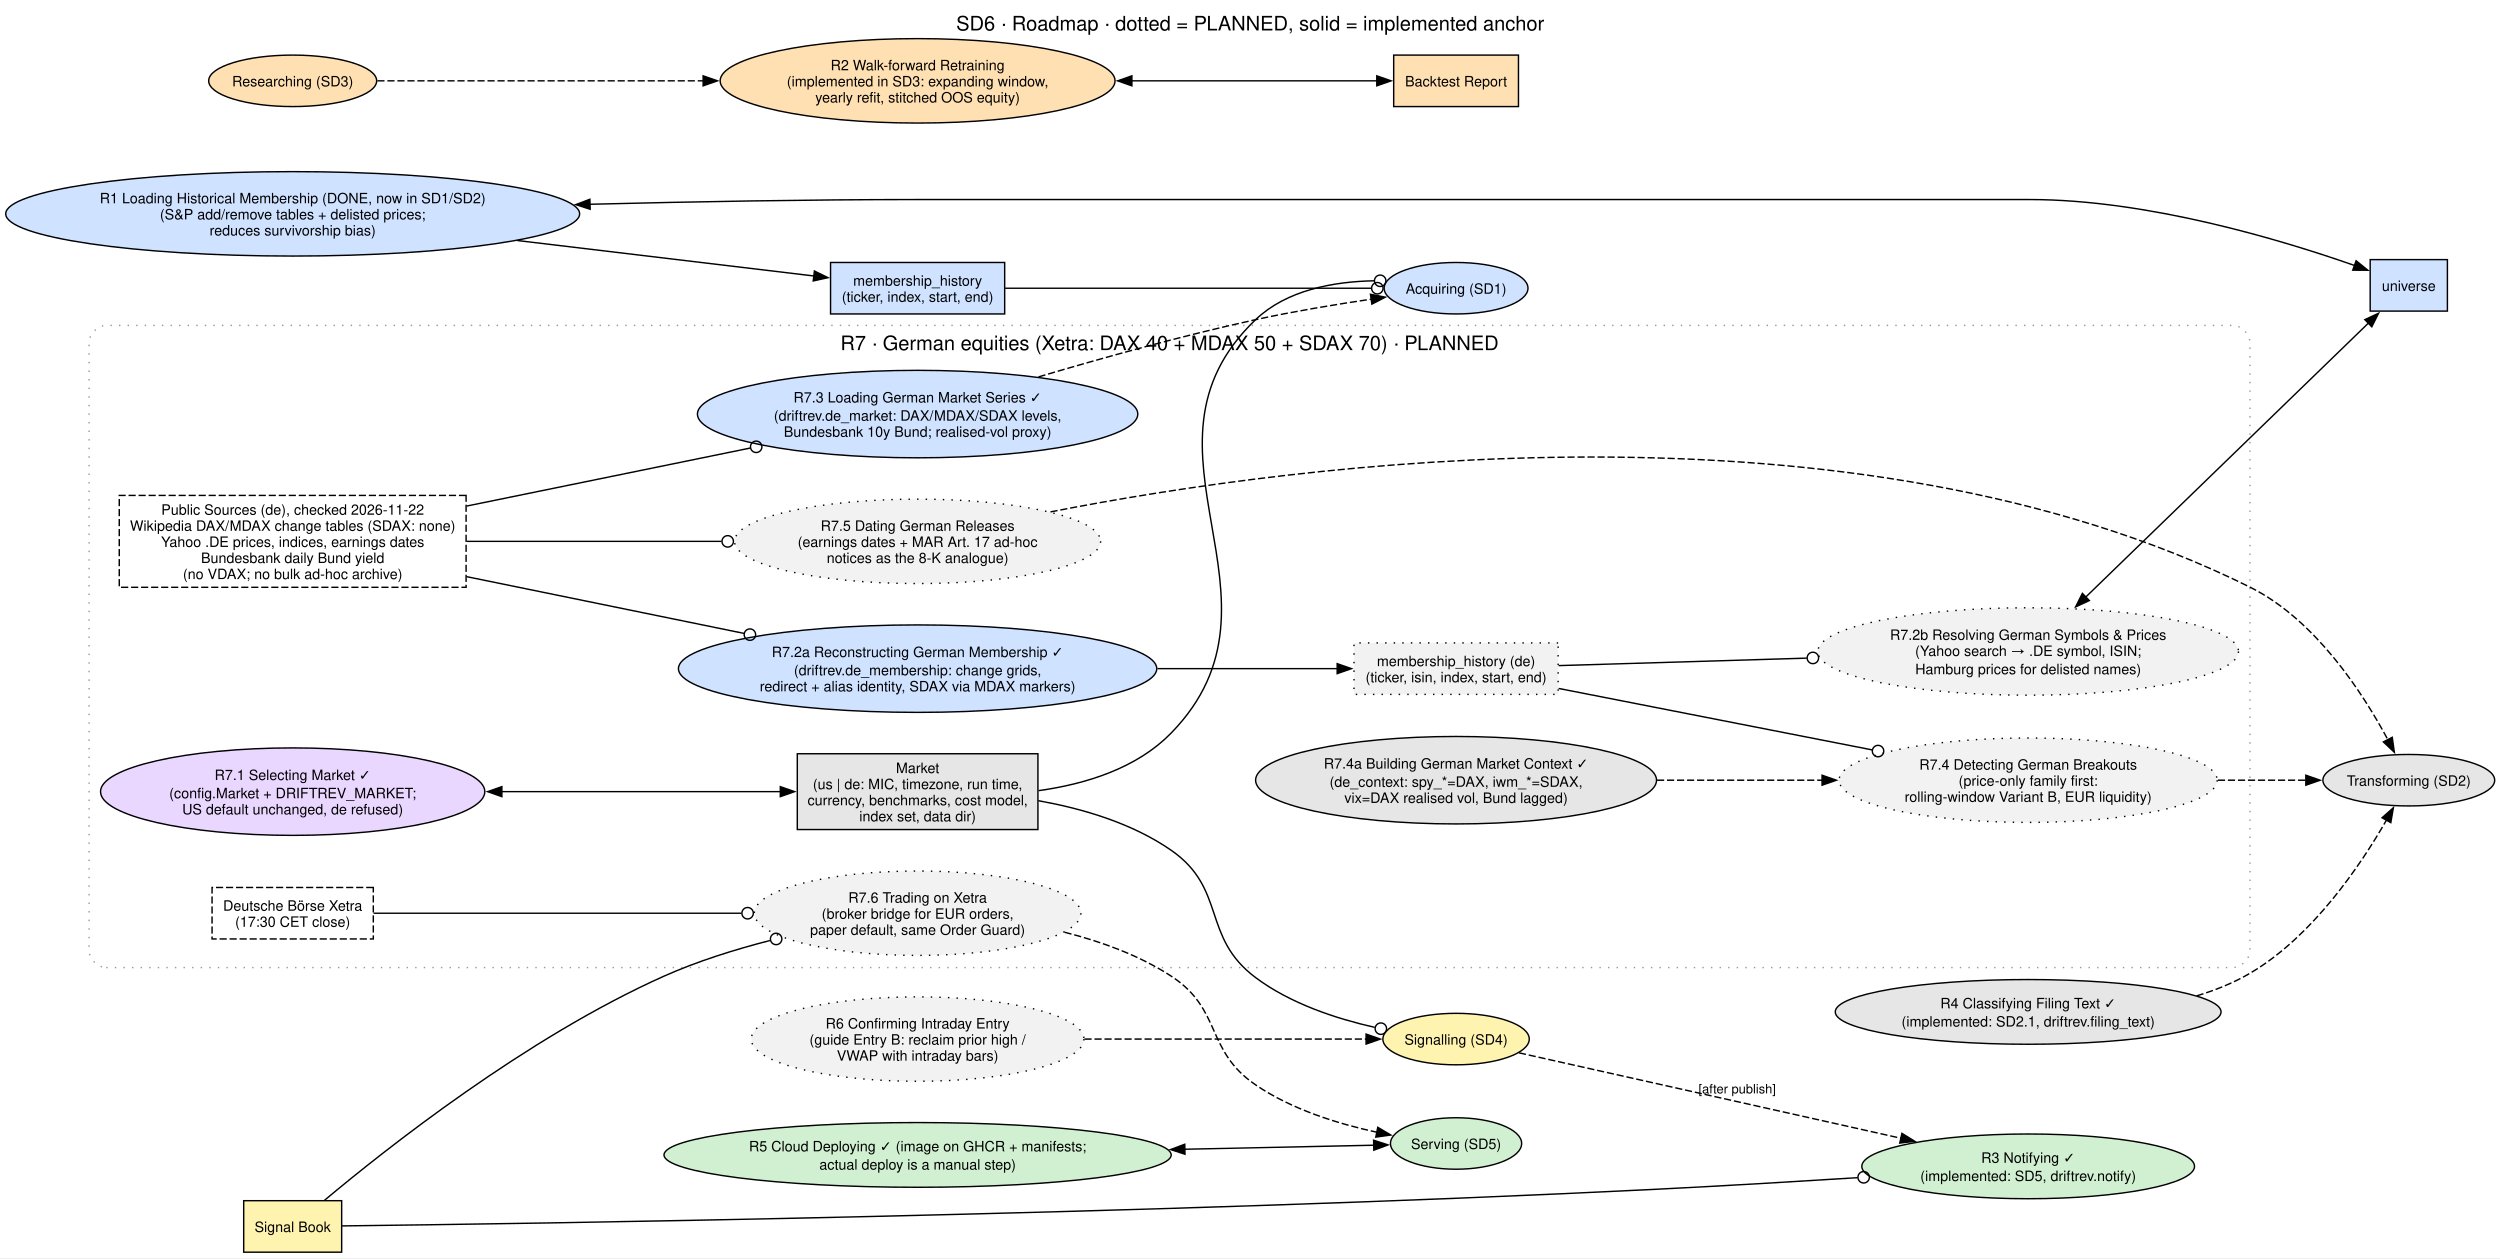
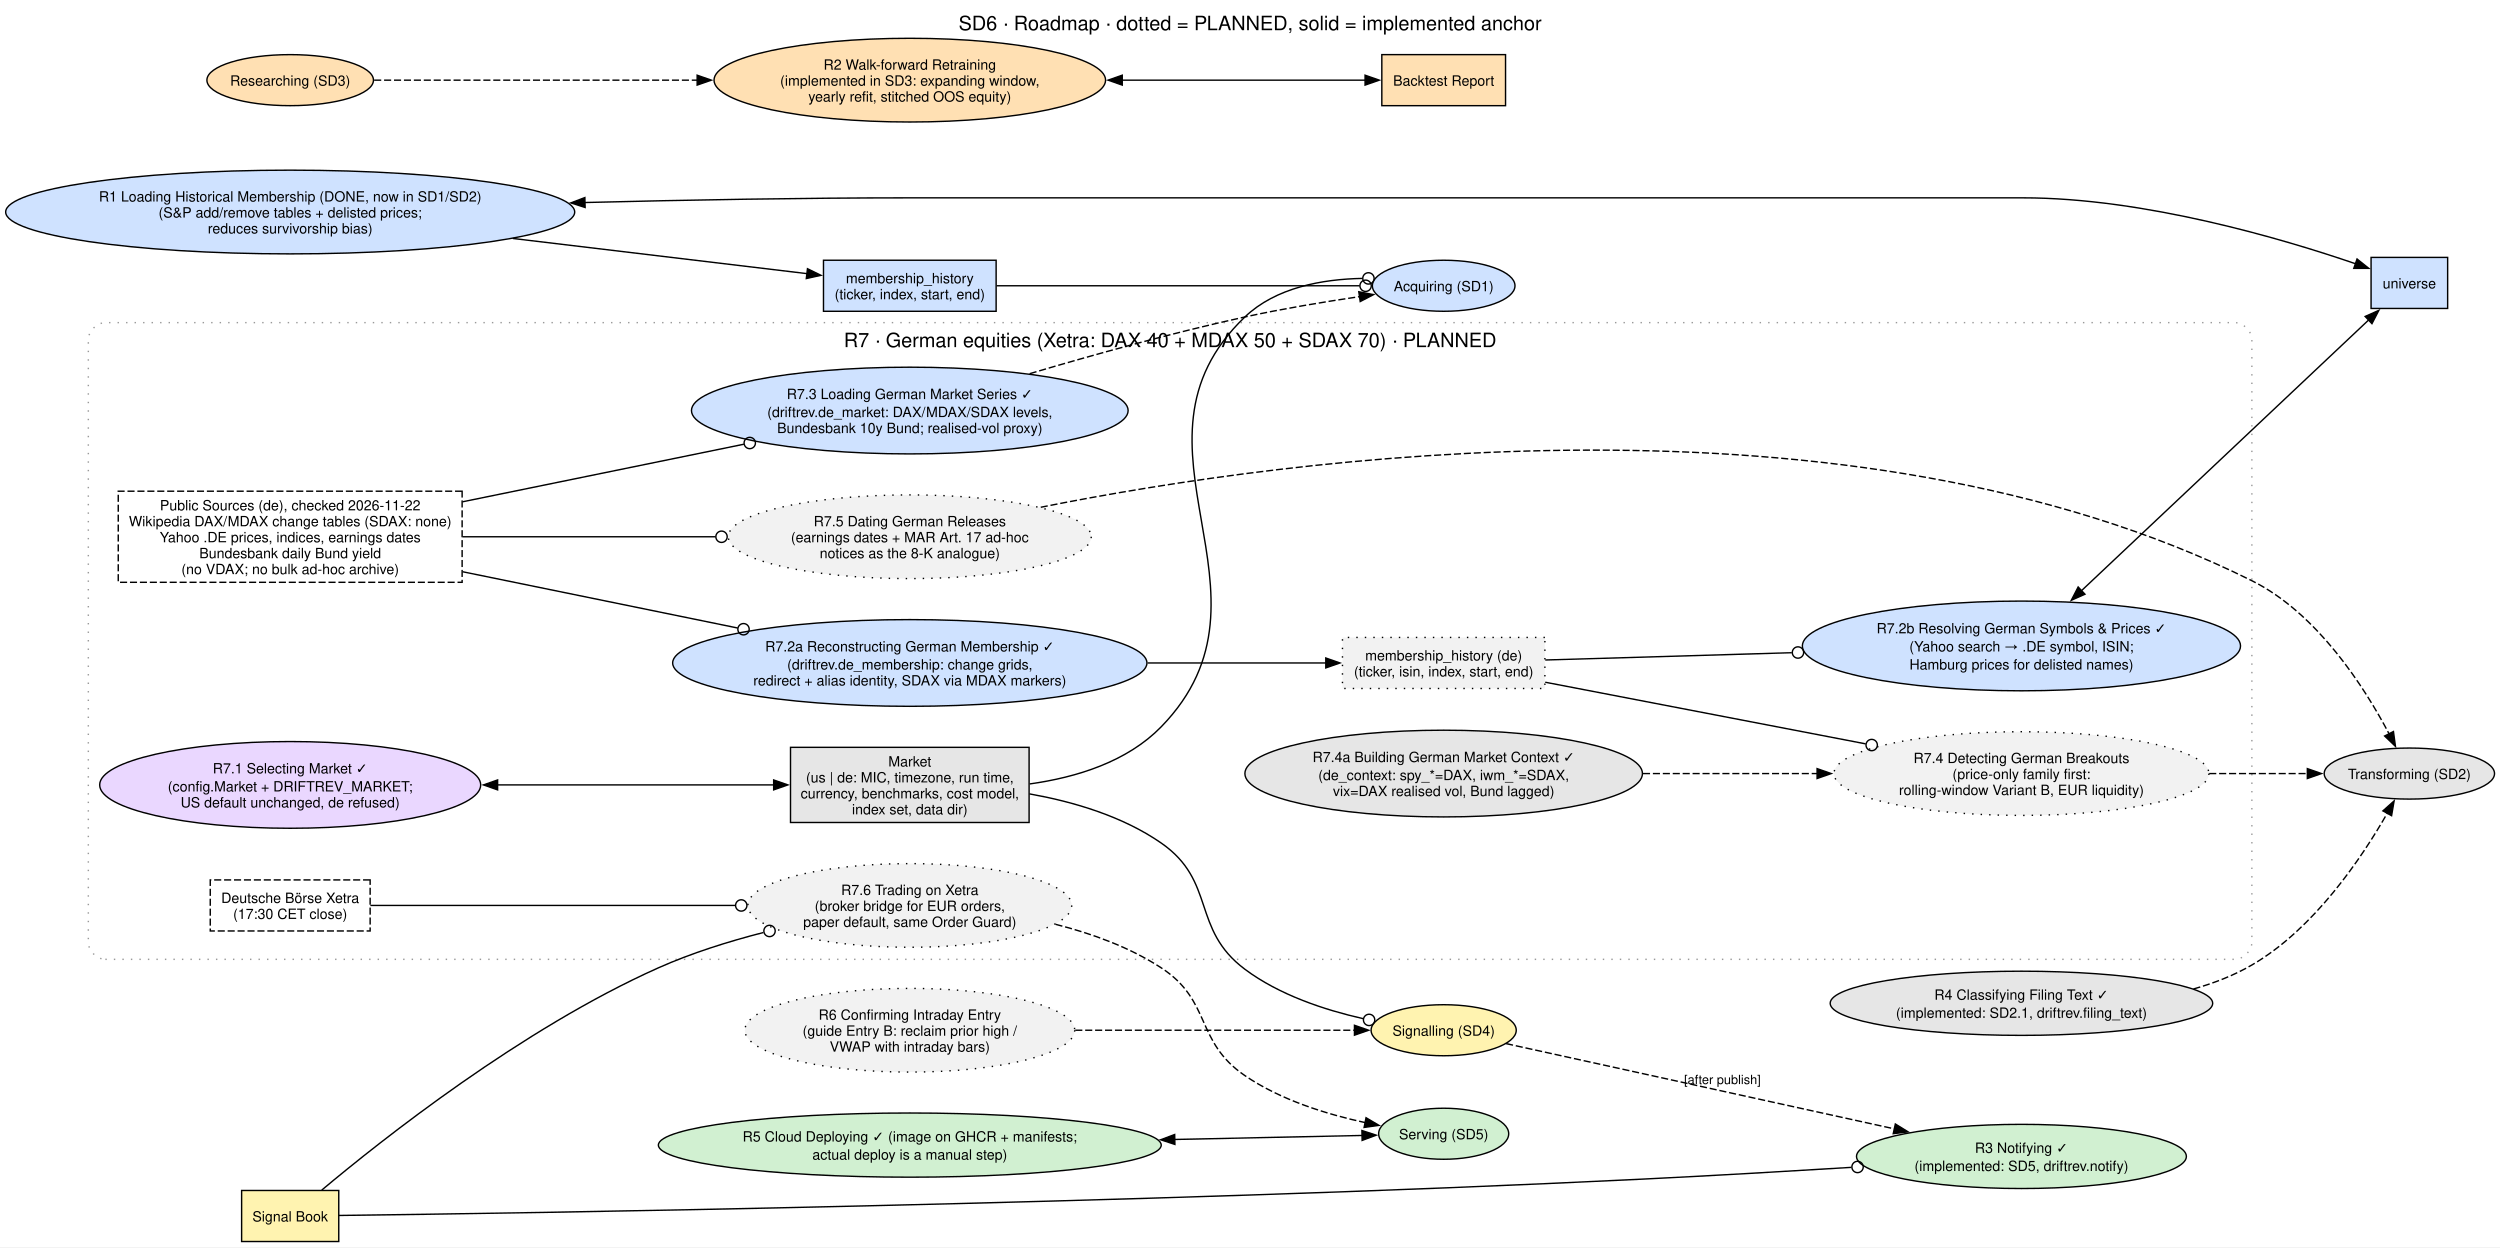
- <svg xmlns="http://www.w3.org/2000/svg" width="1748pt" height="880pt" viewBox="0.00 0.00 1748.00 880.00">
+ <svg xmlns="http://www.w3.org/2000/svg" width="1763pt" height="880pt" viewBox="0.00 0.00 1763.00 880.00">
  <g id="graph0" class="graph" transform="scale(1 1) rotate(0) translate(4 875.52)">
-     <polygon fill="white" stroke="none" points="-4,4 -4,-875.52 1744.29,-875.52 1744.29,4 -4,4" />
-     <text xml:space="preserve" text-anchor="middle" x="870.14" y="-854.22" font-family="Helvetica,sans-Serif" font-size="14.00">SD6 · Roadmap · dotted = PLANNED, solid = implemented anchor</text>
+     <polygon fill="white" stroke="none" points="-4,4 -4,-875.52 1759.14,-875.52 1759.14,4 -4,4" />
+     <text xml:space="preserve" text-anchor="middle" x="877.57" y="-854.22" font-family="Helvetica,sans-Serif" font-size="14.00">SD6 · Roadmap · dotted = PLANNED, solid = implemented anchor</text>
    <g id="clust1" class="cluster">
-       <path fill="none" stroke="#999999" stroke-dasharray="1,5" d="M70.29,-199C70.29,-199 1557.17,-199 1557.17,-199 1563.17,-199 1569.17,-205 1569.17,-211 1569.17,-211 1569.17,-636 1569.17,-636 1569.17,-642 1563.17,-648 1557.17,-648 1557.17,-648 70.29,-648 70.29,-648 64.29,-648 58.29,-642 58.29,-636 58.29,-636 58.29,-211 58.29,-211 58.29,-205 64.29,-199 70.29,-199" />
-       <text xml:space="preserve" text-anchor="middle" x="813.73" y="-630.7" font-family="Helvetica,sans-Serif" font-size="14.00">R7 · German equities (Xetra: DAX 40 + MDAX 50 + SDAX 70) · PLANNED</text>
+       <path fill="none" stroke="#999999" stroke-dasharray="1,5" d="M70.29,-199C70.29,-199 1572.02,-199 1572.02,-199 1578.02,-199 1584.02,-205 1584.02,-211 1584.02,-211 1584.02,-636 1584.02,-636 1584.02,-642 1578.02,-648 1572.02,-648 1572.02,-648 70.29,-648 70.29,-648 64.29,-648 58.29,-642 58.29,-636 58.29,-636 58.29,-211 58.29,-211 58.29,-205 64.29,-199 70.29,-199" />
+       <text xml:space="preserve" text-anchor="middle" x="821.16" y="-630.7" font-family="Helvetica,sans-Serif" font-size="14.00">R7 · German equities (Xetra: DAX 40 + MDAX 50 + SDAX 70) · PLANNED</text>
    </g>
    <g id="node1" class="node">
      <ellipse fill="#cfe2ff" stroke="black" cx="1014.08" cy="-674" rx="50.29" ry="18" />
      <text xml:space="preserve" text-anchor="middle" x="1014.08" y="-670.12" font-family="Helvetica,sans-Serif" font-size="10.00">Acquiring (SD1)</text>
    </g>
    <g id="node2" class="node">
-       <ellipse fill="#e6e6e6" stroke="black" cx="1680.23" cy="-330" rx="60.06" ry="18" />
-       <text xml:space="preserve" text-anchor="middle" x="1680.23" y="-326.12" font-family="Helvetica,sans-Serif" font-size="10.00">Transforming (SD2)</text>
+       <ellipse fill="#e6e6e6" stroke="black" cx="1695.08" cy="-330" rx="60.06" ry="18" />
+       <text xml:space="preserve" text-anchor="middle" x="1695.08" y="-326.12" font-family="Helvetica,sans-Serif" font-size="10.00">Transforming (SD2)</text>
    </g>
    <g id="node3" class="node">
      <ellipse fill="#ffe0b3" stroke="black" cx="200.64" cy="-819" rx="58.73" ry="18" />
      <text xml:space="preserve" text-anchor="middle" x="200.64" y="-815.12" font-family="Helvetica,sans-Serif" font-size="10.00">Researching (SD3)</text>
    </g>
    <g id="node11" class="node">
      <ellipse fill="#ffe0b3" stroke="black" cx="637.59" cy="-819" rx="138.06" ry="29.52" />
      <text xml:space="preserve" text-anchor="middle" x="637.59" y="-826.38" font-family="Helvetica,sans-Serif" font-size="10.00">R2 Walk-forward Retraining</text>
      <text xml:space="preserve" text-anchor="middle" x="637.59" y="-815.12" font-family="Helvetica,sans-Serif" font-size="10.00">(implemented in SD3: expanding window,</text>
      <text xml:space="preserve" text-anchor="middle" x="637.59" y="-803.88" font-family="Helvetica,sans-Serif" font-size="10.00">yearly refit, stitched OOS equity)</text>
    </g>
    <g id="edge4" class="edge">
      <path fill="none" stroke="black" stroke-dasharray="5,2" d="M259.85,-819C317.88,-819 409.39,-819 487.69,-819" />
      <polygon fill="black" stroke="black" points="487.63,-822.5 497.63,-819 487.63,-815.5 487.63,-822.5" />
    </g>
    <g id="node4" class="node">
      <ellipse fill="#fff3b0" stroke="black" cx="1014.08" cy="-149" rx="51.18" ry="18" />
      <text xml:space="preserve" text-anchor="middle" x="1014.08" y="-145.12" font-family="Helvetica,sans-Serif" font-size="10.00">Signalling (SD4)</text>
    </g>
    <g id="node12" class="node">
-       <ellipse fill="#d1f0d1" stroke="black" cx="1414.09" cy="-60" rx="116.32" ry="22.63" />
-       <text xml:space="preserve" text-anchor="middle" x="1414.09" y="-62.5" font-family="Helvetica,sans-Serif" font-size="10.00">R3 Notifying ✓</text>
-       <text xml:space="preserve" text-anchor="middle" x="1414.09" y="-49.75" font-family="Helvetica,sans-Serif" font-size="10.00">(implemented: SD5, driftrev.notify)</text>
+       <ellipse fill="#d1f0d1" stroke="black" cx="1421.52" cy="-60" rx="116.32" ry="22.63" />
+       <text xml:space="preserve" text-anchor="middle" x="1421.52" y="-62.5" font-family="Helvetica,sans-Serif" font-size="10.00">R3 Notifying ✓</text>
+       <text xml:space="preserve" text-anchor="middle" x="1421.52" y="-49.75" font-family="Helvetica,sans-Serif" font-size="10.00">(implemented: SD5, driftrev.notify)</text>
    </g>
    <g id="edge6" class="edge">
-       <path fill="none" stroke="black" stroke-dasharray="5,2" d="M1058.05,-139.39C1121.66,-125.17 1242.27,-98.2 1325.12,-79.67" />
-       <polygon fill="black" stroke="black" points="1325.83,-83.1 1334.82,-77.5 1324.3,-76.27 1325.83,-83.1" />
+       <path fill="none" stroke="black" stroke-dasharray="5,2" d="M1058.09,-139.56C1122.94,-125.32 1247.17,-98.05 1331.93,-79.45" />
+       <polygon fill="black" stroke="black" points="1332.6,-82.88 1341.62,-77.32 1331.1,-76.04 1332.6,-82.88" />
      <text xml:space="preserve" text-anchor="middle" x="1210.64" y="-111.03" font-family="Helvetica,sans-Serif" font-size="9.00">[after publish]</text>
    </g>
    <g id="node5" class="node">
      <ellipse fill="#d1f0d1" stroke="black" cx="1014.08" cy="-76" rx="45.86" ry="18" />
      <text xml:space="preserve" text-anchor="middle" x="1014.08" y="-72.12" font-family="Helvetica,sans-Serif" font-size="10.00">Serving (SD5)</text>
    </g>
    <g id="node6" class="node">
-       <polygon fill="#cfe2ff" stroke="black" points="1707.23,-694 1653.23,-694 1653.23,-658 1707.23,-658 1707.23,-694" />
-       <text xml:space="preserve" text-anchor="middle" x="1680.23" y="-672.12" font-family="Helvetica,sans-Serif" font-size="10.00">universe</text>
+       <polygon fill="#cfe2ff" stroke="black" points="1722.08,-694 1668.08,-694 1668.08,-658 1722.08,-658 1722.08,-694" />
+       <text xml:space="preserve" text-anchor="middle" x="1695.08" y="-672.12" font-family="Helvetica,sans-Serif" font-size="10.00">universe</text>
    </g>
    <g id="node7" class="node">
      <polygon fill="#ffe0b3" stroke="black" points="1057.71,-837 970.46,-837 970.46,-801 1057.71,-801 1057.71,-837" />
      <text xml:space="preserve" text-anchor="middle" x="1014.08" y="-815.12" font-family="Helvetica,sans-Serif" font-size="10.00">Backtest Report</text>
    </g>
    <g id="node8" class="node">
      <polygon fill="#fff3b0" stroke="black" points="234.89,-36 166.39,-36 166.39,0 234.89,0 234.89,-36" />
      <text xml:space="preserve" text-anchor="middle" x="200.64" y="-14.12" font-family="Helvetica,sans-Serif" font-size="10.00">Signal Book</text>
    </g>
    <g id="edge7" class="edge">
-       <path fill="none" stroke="black" d="M234.99,-18.36C357.52,-19.81 794.45,-25.99 1154.26,-44 1200.21,-46.3 1250.72,-49.31 1294.83,-52.1" />
-       <ellipse fill="none" stroke="black" cx="1299.07" cy="-52.37" rx="4" ry="4" />
+       <path fill="none" stroke="black" d="M234.99,-18.38C357.52,-19.9 794.44,-26.3 1154.26,-44 1202.5,-46.37 1255.61,-49.47 1301.63,-52.3" />
+       <ellipse fill="none" stroke="black" cx="1305.95" cy="-52.57" rx="4" ry="4" />
    </g>
    <g id="node25" class="node">
      <ellipse fill="#f2f2f2" stroke="black" stroke-dasharray="1,5" cx="637.59" cy="-237" rx="114.2" ry="29.52" />
      <text xml:space="preserve" text-anchor="middle" x="637.59" y="-244.38" font-family="Helvetica,sans-Serif" font-size="10.00">R7.6 Trading on Xetra</text>
      <text xml:space="preserve" text-anchor="middle" x="637.59" y="-233.12" font-family="Helvetica,sans-Serif" font-size="10.00">(broker bridge for EUR orders,</text>
      <text xml:space="preserve" text-anchor="middle" x="637.59" y="-221.88" font-family="Helvetica,sans-Serif" font-size="10.00">paper default, same Order Guard)</text>
    </g>
    <g id="edge25" class="edge">
      <path fill="none" stroke="black" d="M222.9,-36.28C265.23,-71.74 364.23,-150.14 460.28,-193 483.48,-203.35 509.52,-211.54 534.32,-217.91" />
      <ellipse fill="none" stroke="black" cx="538.67" cy="-219" rx="4" ry="4" />
    </g>
    <g id="node9" class="node">
      <ellipse fill="#cfe2ff" stroke="black" cx="200.64" cy="-726" rx="200.64" ry="29.52" />
      <text xml:space="preserve" text-anchor="middle" x="200.64" y="-733.38" font-family="Helvetica,sans-Serif" font-size="10.00">R1 Loading Historical Membership (DONE, now in SD1/SD2)</text>
      <text xml:space="preserve" text-anchor="middle" x="200.64" y="-722.12" font-family="Helvetica,sans-Serif" font-size="10.00">(S&amp;P add/remove tables + delisted prices;</text>
      <text xml:space="preserve" text-anchor="middle" x="200.64" y="-710.88" font-family="Helvetica,sans-Serif" font-size="10.00">reduces survivorship bias)</text>
    </g>
    <g id="edge3" class="edge">
-       <path fill="none" stroke="black" d="M408.52,-732.7C480.68,-734.52 562.21,-736 636.59,-736 636.59,-736 636.59,-736 1415.09,-736 1497.94,-736 1591.85,-707.58 1642.37,-689.86" />
+       <path fill="none" stroke="black" d="M408.52,-732.7C480.68,-734.52 562.21,-736 636.59,-736 636.59,-736 636.59,-736 1422.52,-736 1508.21,-736 1605.6,-707.16 1657.29,-689.47" />
      <polygon fill="black" stroke="black" points="408.63,-729.2 398.54,-732.44 408.45,-736.2 408.63,-729.2" />
-       <polygon fill="black" stroke="black" points="1643.39,-693.21 1651.63,-686.55 1641.04,-686.62 1643.39,-693.21" />
+       <polygon fill="black" stroke="black" points="1658.19,-692.87 1666.48,-686.27 1655.88,-686.26 1658.19,-692.87" />
    </g>
    <g id="node10" class="node">
      <polygon fill="#cfe2ff" stroke="black" points="698.47,-692 576.72,-692 576.72,-656 698.47,-656 698.47,-692" />
      <text xml:space="preserve" text-anchor="middle" x="637.59" y="-675.75" font-family="Helvetica,sans-Serif" font-size="10.00">membership_history</text>
      <text xml:space="preserve" text-anchor="middle" x="637.59" y="-664.5" font-family="Helvetica,sans-Serif" font-size="10.00">(ticker, index, start, end)</text>
    </g>
    <g id="edge1" class="edge">
      <path fill="none" stroke="black" d="M357.75,-707.34C428.64,-698.86 509.01,-689.25 565.19,-682.54" />
      <polygon fill="black" stroke="black" points="565.43,-686.03 574.94,-681.37 564.6,-679.08 565.43,-686.03" />
    </g>
    <g id="edge2" class="edge">
      <path fill="none" stroke="black" d="M698.76,-674C769.25,-674 885.22,-674 954.86,-674" />
      <ellipse fill="none" stroke="black" cx="959.03" cy="-674" rx="4" ry="4" />
    </g>
    <g id="edge5" class="edge">
      <path fill="none" stroke="black" d="M787.26,-819C847.79,-819 913.96,-819 958.92,-819" />
      <polygon fill="black" stroke="black" points="787.42,-815.5 777.42,-819 787.42,-822.5 787.42,-815.5" />
      <polygon fill="black" stroke="black" points="958.65,-822.5 968.65,-819 958.65,-815.5 958.65,-822.5" />
    </g>
    <g id="node13" class="node">
-       <ellipse fill="#e6e6e6" stroke="black" cx="1414.09" cy="-168" rx="134.88" ry="22.63" />
-       <text xml:space="preserve" text-anchor="middle" x="1414.09" y="-170.5" font-family="Helvetica,sans-Serif" font-size="10.00">R4 Classifying Filing Text ✓</text>
-       <text xml:space="preserve" text-anchor="middle" x="1414.09" y="-157.75" font-family="Helvetica,sans-Serif" font-size="10.00">(implemented: SD2.1, driftrev.filing_text)</text>
+       <ellipse fill="#e6e6e6" stroke="black" cx="1421.52" cy="-168" rx="134.88" ry="22.63" />
+       <text xml:space="preserve" text-anchor="middle" x="1421.52" y="-170.5" font-family="Helvetica,sans-Serif" font-size="10.00">R4 Classifying Filing Text ✓</text>
+       <text xml:space="preserve" text-anchor="middle" x="1421.52" y="-157.75" font-family="Helvetica,sans-Serif" font-size="10.00">(implemented: SD2.1, driftrev.filing_text)</text>
    </g>
    <g id="edge8" class="edge">
-       <path fill="none" stroke="black" stroke-dasharray="5,2" d="M1531.88,-179.21C1544.96,-183.13 1557.69,-188.27 1569.17,-195 1613,-220.69 1646.7,-270.81 1664.69,-302.22" />
-       <polygon fill="black" stroke="black" points="1661.53,-303.73 1669.45,-310.77 1667.65,-300.33 1661.53,-303.73" />
+       <path fill="none" stroke="black" stroke-dasharray="5,2" d="M1542.81,-178.08C1557.26,-182.16 1571.36,-187.65 1584.02,-195 1627.95,-220.52 1661.62,-270.69 1679.58,-302.16" />
+       <polygon fill="black" stroke="black" points="1676.42,-303.68 1684.33,-310.73 1682.54,-300.29 1676.42,-303.68" />
    </g>
    <g id="node14" class="node">
      <ellipse fill="#d1f0d1" stroke="black" cx="637.59" cy="-68" rx="177.31" ry="22.63" />
      <text xml:space="preserve" text-anchor="middle" x="637.59" y="-70.5" font-family="Helvetica,sans-Serif" font-size="10.00">R5 Cloud Deploying ✓ (image on GHCR + manifests;</text>
      <text xml:space="preserve" text-anchor="middle" x="637.59" y="-57.75" font-family="Helvetica,sans-Serif" font-size="10.00">actual deploy is a manual step)</text>
    </g>
    <g id="edge9" class="edge">
      <path fill="none" stroke="black" d="M824.37,-71.97C872.71,-73 921.17,-74.04 956.88,-74.8" />
      <polygon fill="black" stroke="black" points="824.54,-68.47 814.47,-71.76 824.39,-75.47 824.54,-68.47" />
      <polygon fill="black" stroke="black" points="956.42,-78.29 966.5,-75 956.57,-71.29 956.42,-78.29" />
    </g>
    <g id="node15" class="node">
      <ellipse fill="#f2f2f2" stroke="black" stroke-dasharray="1,5" cx="637.59" cy="-149" rx="116.32" ry="29.52" />
      <text xml:space="preserve" text-anchor="middle" x="637.59" y="-156.38" font-family="Helvetica,sans-Serif" font-size="10.00">R6 Confirming Intraday Entry</text>
      <text xml:space="preserve" text-anchor="middle" x="637.59" y="-145.12" font-family="Helvetica,sans-Serif" font-size="10.00">(guide Entry B: reclaim prior high /</text>
      <text xml:space="preserve" text-anchor="middle" x="637.59" y="-133.88" font-family="Helvetica,sans-Serif" font-size="10.00">VWAP with intraday bars)</text>
    </g>
    <g id="edge10" class="edge">
      <path fill="none" stroke="black" stroke-dasharray="5,2" d="M754.26,-149C819.32,-149 897.94,-149 951.34,-149" />
      <polygon fill="black" stroke="black" points="951.16,-152.5 961.16,-149 951.16,-145.5 951.16,-152.5" />
    </g>
    <g id="node16" class="node">
      <polygon fill="#e6e6e6" stroke="black" points="721.72,-348.5 553.47,-348.5 553.47,-295.5 721.72,-295.5 721.72,-348.5" />
      <text xml:space="preserve" text-anchor="middle" x="637.59" y="-335" font-family="Helvetica,sans-Serif" font-size="10.00">Market</text>
      <text xml:space="preserve" text-anchor="middle" x="637.59" y="-323.75" font-family="Helvetica,sans-Serif" font-size="10.00">(us | de: MIC, timezone, run time,</text>
      <text xml:space="preserve" text-anchor="middle" x="637.59" y="-312.5" font-family="Helvetica,sans-Serif" font-size="10.00">currency, benchmarks, cost model,</text>
      <text xml:space="preserve" text-anchor="middle" x="637.59" y="-301.25" font-family="Helvetica,sans-Serif" font-size="10.00">index set, data dir)</text>
    </g>
    <g id="edge12" class="edge">
      <path fill="none" stroke="black" d="M722.14,-322.69C755.17,-327.27 790.9,-338.34 814.9,-363 906.33,-456.94 779.16,-561.39 873.9,-652 895.61,-672.76 928.51,-678.67 956.88,-679.19" />
      <ellipse fill="none" stroke="black" cx="961.02" cy="-679.19" rx="4" ry="4" />
    </g>
    <g id="edge13" class="edge">
      <path fill="none" stroke="black" d="M721.96,-315.68C753.26,-310.1 787.79,-299.82 814.9,-281 853.88,-253.93 835.9,-220.44 873.9,-192 898.11,-173.88 930.06,-163.31 957.25,-157.18" />
      <ellipse fill="none" stroke="black" cx="961.49" cy="-156.28" rx="4" ry="4" />
    </g>
    <g id="node17" class="node">
      <ellipse fill="#ead7ff" stroke="black" cx="200.64" cy="-322" rx="134.35" ry="30.58" />
      <text xml:space="preserve" text-anchor="middle" x="200.64" y="-330.12" font-family="Helvetica,sans-Serif" font-size="10.00">R7.1 Selecting Market ✓</text>
      <text xml:space="preserve" text-anchor="middle" x="200.64" y="-317.38" font-family="Helvetica,sans-Serif" font-size="10.00">(config.Market + DRIFTREV_MARKET;</text>
      <text xml:space="preserve" text-anchor="middle" x="200.64" y="-306.12" font-family="Helvetica,sans-Serif" font-size="10.00">US default unchanged, de refused)</text>
    </g>
    <g id="edge11" class="edge">
      <path fill="none" stroke="black" d="M346.74,-322C411.04,-322 484.87,-322 541.93,-322" />
      <polygon fill="black" stroke="black" points="346.91,-318.5 336.91,-322 346.91,-325.5 346.91,-318.5" />
      <polygon fill="black" stroke="black" points="541.59,-325.5 551.59,-322 541.59,-318.5 541.59,-325.5" />
    </g>
    <g id="node18" class="node">
      <ellipse fill="#cfe2ff" stroke="black" cx="637.59" cy="-408" rx="167.23" ry="30.58" />
      <text xml:space="preserve" text-anchor="middle" x="637.59" y="-416.12" font-family="Helvetica,sans-Serif" font-size="10.00">R7.2a Reconstructing German Membership ✓</text>
      <text xml:space="preserve" text-anchor="middle" x="637.59" y="-403.38" font-family="Helvetica,sans-Serif" font-size="10.00">(driftrev.de_membership: change grids,</text>
      <text xml:space="preserve" text-anchor="middle" x="637.59" y="-392.12" font-family="Helvetica,sans-Serif" font-size="10.00">redirect + alias identity, SDAX via MDAX markers)</text>
    </g>
    <g id="node20" class="node">
      <polygon fill="#f2f2f2" stroke="black" stroke-dasharray="1,5" points="1085.46,-426 942.71,-426 942.71,-390 1085.46,-390 1085.46,-426" />
      <text xml:space="preserve" text-anchor="middle" x="1014.08" y="-409.75" font-family="Helvetica,sans-Serif" font-size="10.00">membership_history (de)</text>
      <text xml:space="preserve" text-anchor="middle" x="1014.08" y="-398.5" font-family="Helvetica,sans-Serif" font-size="10.00">(ticker, isin, index, start, end)</text>
    </g>
    <g id="edge15" class="edge">
      <path fill="none" stroke="black" d="M805.3,-408C848.99,-408 894.2,-408 931.24,-408" />
      <polygon fill="black" stroke="black" points="930.95,-411.5 940.95,-408 930.95,-404.5 930.95,-411.5" />
    </g>
    <g id="node19" class="node">
-       <ellipse fill="#f2f2f2" stroke="black" stroke-dasharray="1,5" cx="1414.09" cy="-420" rx="147.08" ry="30.58" />
-       <text xml:space="preserve" text-anchor="middle" x="1414.09" y="-428.12" font-family="Helvetica,sans-Serif" font-size="10.00">R7.2b Resolving German Symbols &amp; Prices</text>
-       <text xml:space="preserve" text-anchor="middle" x="1414.09" y="-416.88" font-family="Helvetica,sans-Serif" font-size="10.00">(Yahoo search → .DE symbol, ISIN;</text>
-       <text xml:space="preserve" text-anchor="middle" x="1414.09" y="-404.12" font-family="Helvetica,sans-Serif" font-size="10.00">Hamburg prices for delisted names)</text>
+       <ellipse fill="#cfe2ff" stroke="black" cx="1421.52" cy="-420" rx="154.5" ry="31.64" />
+       <text xml:space="preserve" text-anchor="middle" x="1421.52" y="-428.88" font-family="Helvetica,sans-Serif" font-size="10.00">R7.2b Resolving German Symbols &amp; Prices ✓</text>
+       <text xml:space="preserve" text-anchor="middle" x="1421.52" y="-416.12" font-family="Helvetica,sans-Serif" font-size="10.00">(Yahoo search → .DE symbol, ISIN;</text>
+       <text xml:space="preserve" text-anchor="middle" x="1421.52" y="-403.38" font-family="Helvetica,sans-Serif" font-size="10.00">Hamburg prices for delisted names)</text>
    </g>
    <g id="edge17" class="edge">
-       <path fill="none" stroke="black" d="M1454.31,-458.01C1508.53,-510.56 1605.02,-604.08 1652.01,-649.62" />
-       <polygon fill="black" stroke="black" points="1456.87,-455.62 1447.26,-451.17 1452,-460.65 1456.87,-455.62" />
-       <polygon fill="black" stroke="black" points="1649.48,-652.04 1659.1,-656.49 1654.35,-647.01 1649.48,-652.04" />
+       <path fill="none" stroke="black" d="M1463.6,-458.73C1519.58,-511.5 1618.33,-604.59 1666.33,-649.84" />
+       <polygon fill="black" stroke="black" points="1466.32,-456.49 1456.65,-452.17 1461.52,-461.58 1466.32,-456.49" />
+       <polygon fill="black" stroke="black" points="1663.9,-652.36 1673.58,-656.67 1668.7,-647.27 1663.9,-652.36" />
    </g>
    <g id="edge16" class="edge">
-       <path fill="none" stroke="black" d="M1085.78,-410.13C1133.9,-411.58 1199.46,-413.56 1259.28,-415.36" />
-       <ellipse fill="none" stroke="black" cx="1263.56" cy="-415.49" rx="4" ry="4" />
+       <path fill="none" stroke="black" d="M1085.7,-410.09C1133.71,-411.51 1199.22,-413.45 1259.57,-415.24" />
+       <ellipse fill="none" stroke="black" cx="1263.93" cy="-415.37" rx="4" ry="4" />
    </g>
    <g id="node23" class="node">
-       <ellipse fill="#f2f2f2" stroke="black" stroke-dasharray="1,5" cx="1414.09" cy="-330" rx="132.23" ry="29.52" />
-       <text xml:space="preserve" text-anchor="middle" x="1414.09" y="-337.38" font-family="Helvetica,sans-Serif" font-size="10.00">R7.4 Detecting German Breakouts</text>
-       <text xml:space="preserve" text-anchor="middle" x="1414.09" y="-326.12" font-family="Helvetica,sans-Serif" font-size="10.00">(price-only family first:</text>
-       <text xml:space="preserve" text-anchor="middle" x="1414.09" y="-314.88" font-family="Helvetica,sans-Serif" font-size="10.00">rolling-window Variant B, EUR liquidity)</text>
+       <ellipse fill="#f2f2f2" stroke="black" stroke-dasharray="1,5" cx="1421.52" cy="-330" rx="132.23" ry="29.52" />
+       <text xml:space="preserve" text-anchor="middle" x="1421.52" y="-337.38" font-family="Helvetica,sans-Serif" font-size="10.00">R7.4 Detecting German Breakouts</text>
+       <text xml:space="preserve" text-anchor="middle" x="1421.52" y="-326.12" font-family="Helvetica,sans-Serif" font-size="10.00">(price-only family first:</text>
+       <text xml:space="preserve" text-anchor="middle" x="1421.52" y="-314.88" font-family="Helvetica,sans-Serif" font-size="10.00">rolling-window Variant B, EUR liquidity)</text>
    </g>
    <g id="edge20" class="edge">
-       <path fill="none" stroke="black" d="M1085.78,-394.15C1146.63,-382.22 1235.4,-364.82 1305.14,-351.16" />
-       <ellipse fill="none" stroke="black" cx="1309.13" cy="-350.37" rx="4" ry="4" />
+       <path fill="none" stroke="black" d="M1085.7,-394.41C1148.05,-382.42 1239.94,-364.74 1311.68,-350.94" />
+       <ellipse fill="none" stroke="black" cx="1315.91" cy="-350.12" rx="4" ry="4" />
    </g>
    <g id="node21" class="node">
      <ellipse fill="#cfe2ff" stroke="black" cx="637.59" cy="-586" rx="153.97" ry="30.58" />
      <text xml:space="preserve" text-anchor="middle" x="637.59" y="-594.12" font-family="Helvetica,sans-Serif" font-size="10.00">R7.3 Loading German Market Series ✓</text>
      <text xml:space="preserve" text-anchor="middle" x="637.59" y="-581.38" font-family="Helvetica,sans-Serif" font-size="10.00">(driftrev.de_market: DAX/MDAX/SDAX levels,</text>
      <text xml:space="preserve" text-anchor="middle" x="637.59" y="-570.12" font-family="Helvetica,sans-Serif" font-size="10.00">Bundesbank 10y Bund; realised-vol proxy)</text>
    </g>
    <g id="edge19" class="edge">
      <path fill="none" stroke="black" stroke-dasharray="5,2" d="M722.12,-611.99C766.83,-625.25 823.02,-640.88 873.9,-652 900.32,-657.77 929.88,-662.66 954.94,-666.36" />
      <polygon fill="black" stroke="black" points="954.22,-669.79 964.62,-667.75 955.22,-662.86 954.22,-669.79" />
    </g>
    <g id="node22" class="node">
      <ellipse fill="#e6e6e6" stroke="black" cx="1014.08" cy="-330" rx="140.18" ry="30.58" />
      <text xml:space="preserve" text-anchor="middle" x="1014.08" y="-338.12" font-family="Helvetica,sans-Serif" font-size="10.00">R7.4a Building German Market Context ✓</text>
      <text xml:space="preserve" text-anchor="middle" x="1014.08" y="-325.38" font-family="Helvetica,sans-Serif" font-size="10.00">(de_context: spy_*=DAX, iwm_*=SDAX,</text>
      <text xml:space="preserve" text-anchor="middle" x="1014.08" y="-314.12" font-family="Helvetica,sans-Serif" font-size="10.00">vix=DAX realised vol, Bund lagged)</text>
    </g>
    <g id="edge22" class="edge">
-       <path fill="none" stroke="black" stroke-dasharray="5,2" d="M1154.57,-330C1192.09,-330 1232.73,-330 1270.43,-330" />
-       <polygon fill="black" stroke="black" points="1269.98,-333.5 1279.98,-330 1269.98,-326.5 1269.98,-333.5" />
+       <path fill="none" stroke="black" stroke-dasharray="5,2" d="M1154.61,-330C1194.31,-330 1237.59,-330 1277.49,-330" />
+       <polygon fill="black" stroke="black" points="1277.41,-333.5 1287.41,-330 1277.41,-326.5 1277.41,-333.5" />
    </g>
    <g id="edge21" class="edge">
-       <path fill="none" stroke="black" stroke-dasharray="5,2" d="M1546.77,-330C1568.06,-330 1589.36,-330 1608.47,-330" />
-       <polygon fill="black" stroke="black" points="1608.24,-333.5 1618.24,-330 1608.24,-326.5 1608.24,-333.5" />
+       <path fill="none" stroke="black" stroke-dasharray="5,2" d="M1553.92,-330C1577.91,-330 1602.07,-330 1623.43,-330" />
+       <polygon fill="black" stroke="black" points="1623.13,-333.5 1633.13,-330 1623.13,-326.5 1623.13,-333.5" />
    </g>
    <g id="node24" class="node">
      <ellipse fill="#f2f2f2" stroke="black" stroke-dasharray="1,5" cx="637.59" cy="-497" rx="127.99" ry="29.52" />
      <text xml:space="preserve" text-anchor="middle" x="637.59" y="-504.38" font-family="Helvetica,sans-Serif" font-size="10.00">R7.5 Dating German Releases</text>
      <text xml:space="preserve" text-anchor="middle" x="637.59" y="-493.12" font-family="Helvetica,sans-Serif" font-size="10.00">(earnings dates + MAR Art. 17 ad-hoc</text>
      <text xml:space="preserve" text-anchor="middle" x="637.59" y="-481.88" font-family="Helvetica,sans-Serif" font-size="10.00">notices as the 8-K analogue)</text>
    </g>
    <g id="edge24" class="edge">
-       <path fill="none" stroke="black" stroke-dasharray="5,2" d="M730.5,-517.6C904.7,-551.71 1290.42,-603.32 1569.17,-465 1614.92,-442.3 1648.21,-390.78 1665.57,-358.36" />
-       <polygon fill="black" stroke="black" points="1668.66,-360 1670.14,-349.51 1662.44,-356.79 1668.66,-360" />
+       <path fill="none" stroke="black" stroke-dasharray="5,2" d="M729.94,-517.8C905.97,-552.96 1299.87,-607.35 1584.02,-466 1630.2,-443.03 1663.54,-390.7 1680.75,-358.06" />
+       <polygon fill="black" stroke="black" points="1683.86,-359.66 1685.28,-349.17 1677.63,-356.49 1683.86,-359.66" />
    </g>
    <g id="edge27" class="edge">
      <path fill="none" stroke="black" stroke-dasharray="5,2" d="M740.34,-223.7C766.08,-217.18 792.7,-207.47 814.9,-193 850.72,-169.65 838.57,-141.09 873.9,-117 899.14,-99.78 931.7,-89.68 958.99,-83.81" />
      <polygon fill="black" stroke="black" points="959.33,-87.31 968.45,-81.91 957.96,-80.45 959.33,-87.31" />
    </g>
    <g id="node26" class="node">
      <polygon fill="#ffffff" stroke="black" stroke-dasharray="5,2" points="257.02,-255 144.27,-255 144.27,-219 257.02,-219 257.02,-255" />
      <text xml:space="preserve" text-anchor="middle" x="200.64" y="-238.75" font-family="Helvetica,sans-Serif" font-size="10.00">Deutsche Börse Xetra</text>
      <text xml:space="preserve" text-anchor="middle" x="200.64" y="-227.5" font-family="Helvetica,sans-Serif" font-size="10.00">(17:30 CET close)</text>
    </g>
    <g id="edge26" class="edge">
      <path fill="none" stroke="black" d="M257.17,-237C321.65,-237 429.94,-237 514.36,-237" />
      <ellipse fill="none" stroke="black" cx="518.73" cy="-237" rx="4" ry="4" />
    </g>
    <g id="node27" class="node">
      <polygon fill="#ffffff" stroke="black" stroke-dasharray="5,2" points="321.89,-529.12 79.39,-529.12 79.39,-464.88 321.89,-464.88 321.89,-529.12" />
      <text xml:space="preserve" text-anchor="middle" x="200.64" y="-515.62" font-family="Helvetica,sans-Serif" font-size="10.00">Public Sources (de), checked 2026-11-22</text>
      <text xml:space="preserve" text-anchor="middle" x="200.64" y="-504.38" font-family="Helvetica,sans-Serif" font-size="10.00">Wikipedia DAX/MDAX change tables (SDAX: none)</text>
      <text xml:space="preserve" text-anchor="middle" x="200.64" y="-493.12" font-family="Helvetica,sans-Serif" font-size="10.00">Yahoo .DE prices, indices, earnings dates</text>
      <text xml:space="preserve" text-anchor="middle" x="200.64" y="-481.88" font-family="Helvetica,sans-Serif" font-size="10.00">Bundesbank daily Bund yield</text>
      <text xml:space="preserve" text-anchor="middle" x="200.64" y="-470.62" font-family="Helvetica,sans-Serif" font-size="10.00">(no VDAX; no bulk ad-hoc archive)</text>
    </g>
    <g id="edge14" class="edge">
      <path fill="none" stroke="black" d="M322.22,-472.33C382.73,-459.95 455.82,-444.99 516.29,-432.62" />
      <ellipse fill="none" stroke="black" cx="520.33" cy="-431.79" rx="4" ry="4" />
    </g>
    <g id="edge18" class="edge">
      <path fill="none" stroke="black" d="M322.22,-521.67C384.17,-534.35 459.31,-549.72 520.59,-562.26" />
      <ellipse fill="none" stroke="black" cx="524.73" cy="-563.11" rx="4" ry="4" />
    </g>
    <g id="edge23" class="edge">
      <path fill="none" stroke="black" d="M322.22,-497C377.58,-497 443.47,-497 500.59,-497" />
      <ellipse fill="none" stroke="black" cx="504.82" cy="-497" rx="4" ry="4" />
    </g>
  </g>
</svg>
